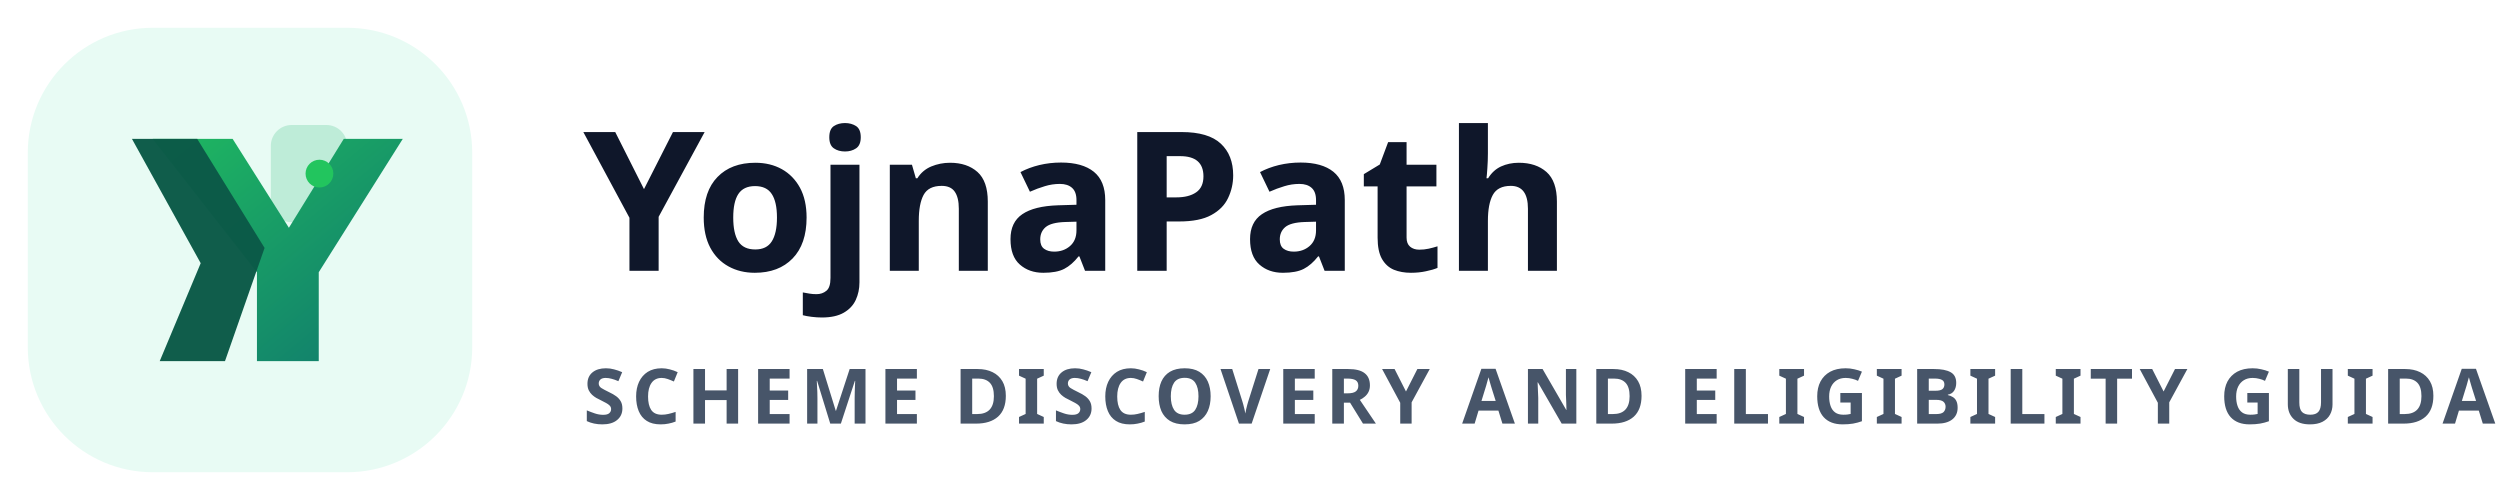
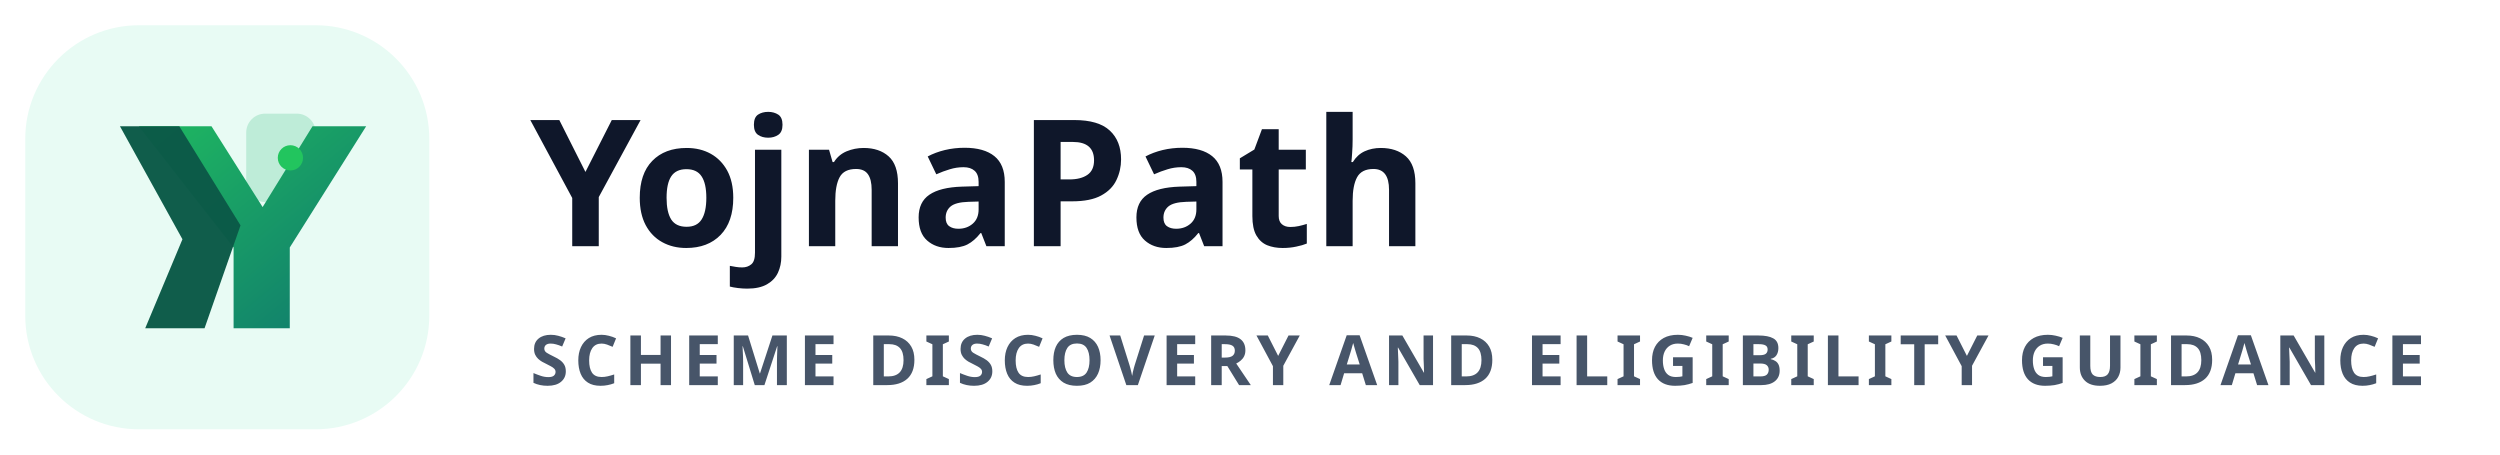
- <svg xmlns="http://www.w3.org/2000/svg" viewBox="0 0 360 72" role="img" aria-label="YojnaPath logo dark">
+ <svg xmlns="http://www.w3.org/2000/svg" viewBox="0 0 396 72" role="img" aria-label="YojnaPath logo dark">
  <defs>
    <linearGradient id="yp-dark-path" x1="10" y1="10" x2="48" y2="56" gradientUnits="userSpaceOnUse">
      <stop offset="0%" stop-color="#22C55E" />
      <stop offset="100%" stop-color="#0F766E" />
    </linearGradient>
  </defs>
  <g transform="translate(4 4)">
    <rect width="64" height="64" rx="18" fill="#E8FBF4" />
    <rect x="35" y="14" width="11" height="14" rx="3" fill="#BEECD8" />
    <path d="M18 16h11.5l8.1 12.8L45.5 16H54L41.9 35.2V48H33V35.2z" fill="url(#yp-dark-path)" />
    <path d="M15 16h9.4l9.7 15.7L28.4 48H19l5.9-14.1z" fill="#0B5A47" opacity="0.98" />
    <circle cx="42" cy="21" r="2" fill="#22C55E" />
  </g>
  <g transform="translate(84 15)">
    <text x="0" y="24" fill="#0F172A" font-size="28" font-weight="700" font-family="Noto Sans, Inter, Segoe UI, Arial, sans-serif">
      YojnaPath
    </text>
    <text x="0" y="46" fill="#475569" font-size="11" font-weight="600" font-family="Noto Sans, Inter, Segoe UI, Arial, sans-serif" letter-spacing="0.9">
      SCHEME DISCOVERY AND ELIGIBILITY GUIDANCE
    </text>
  </g>
</svg>
